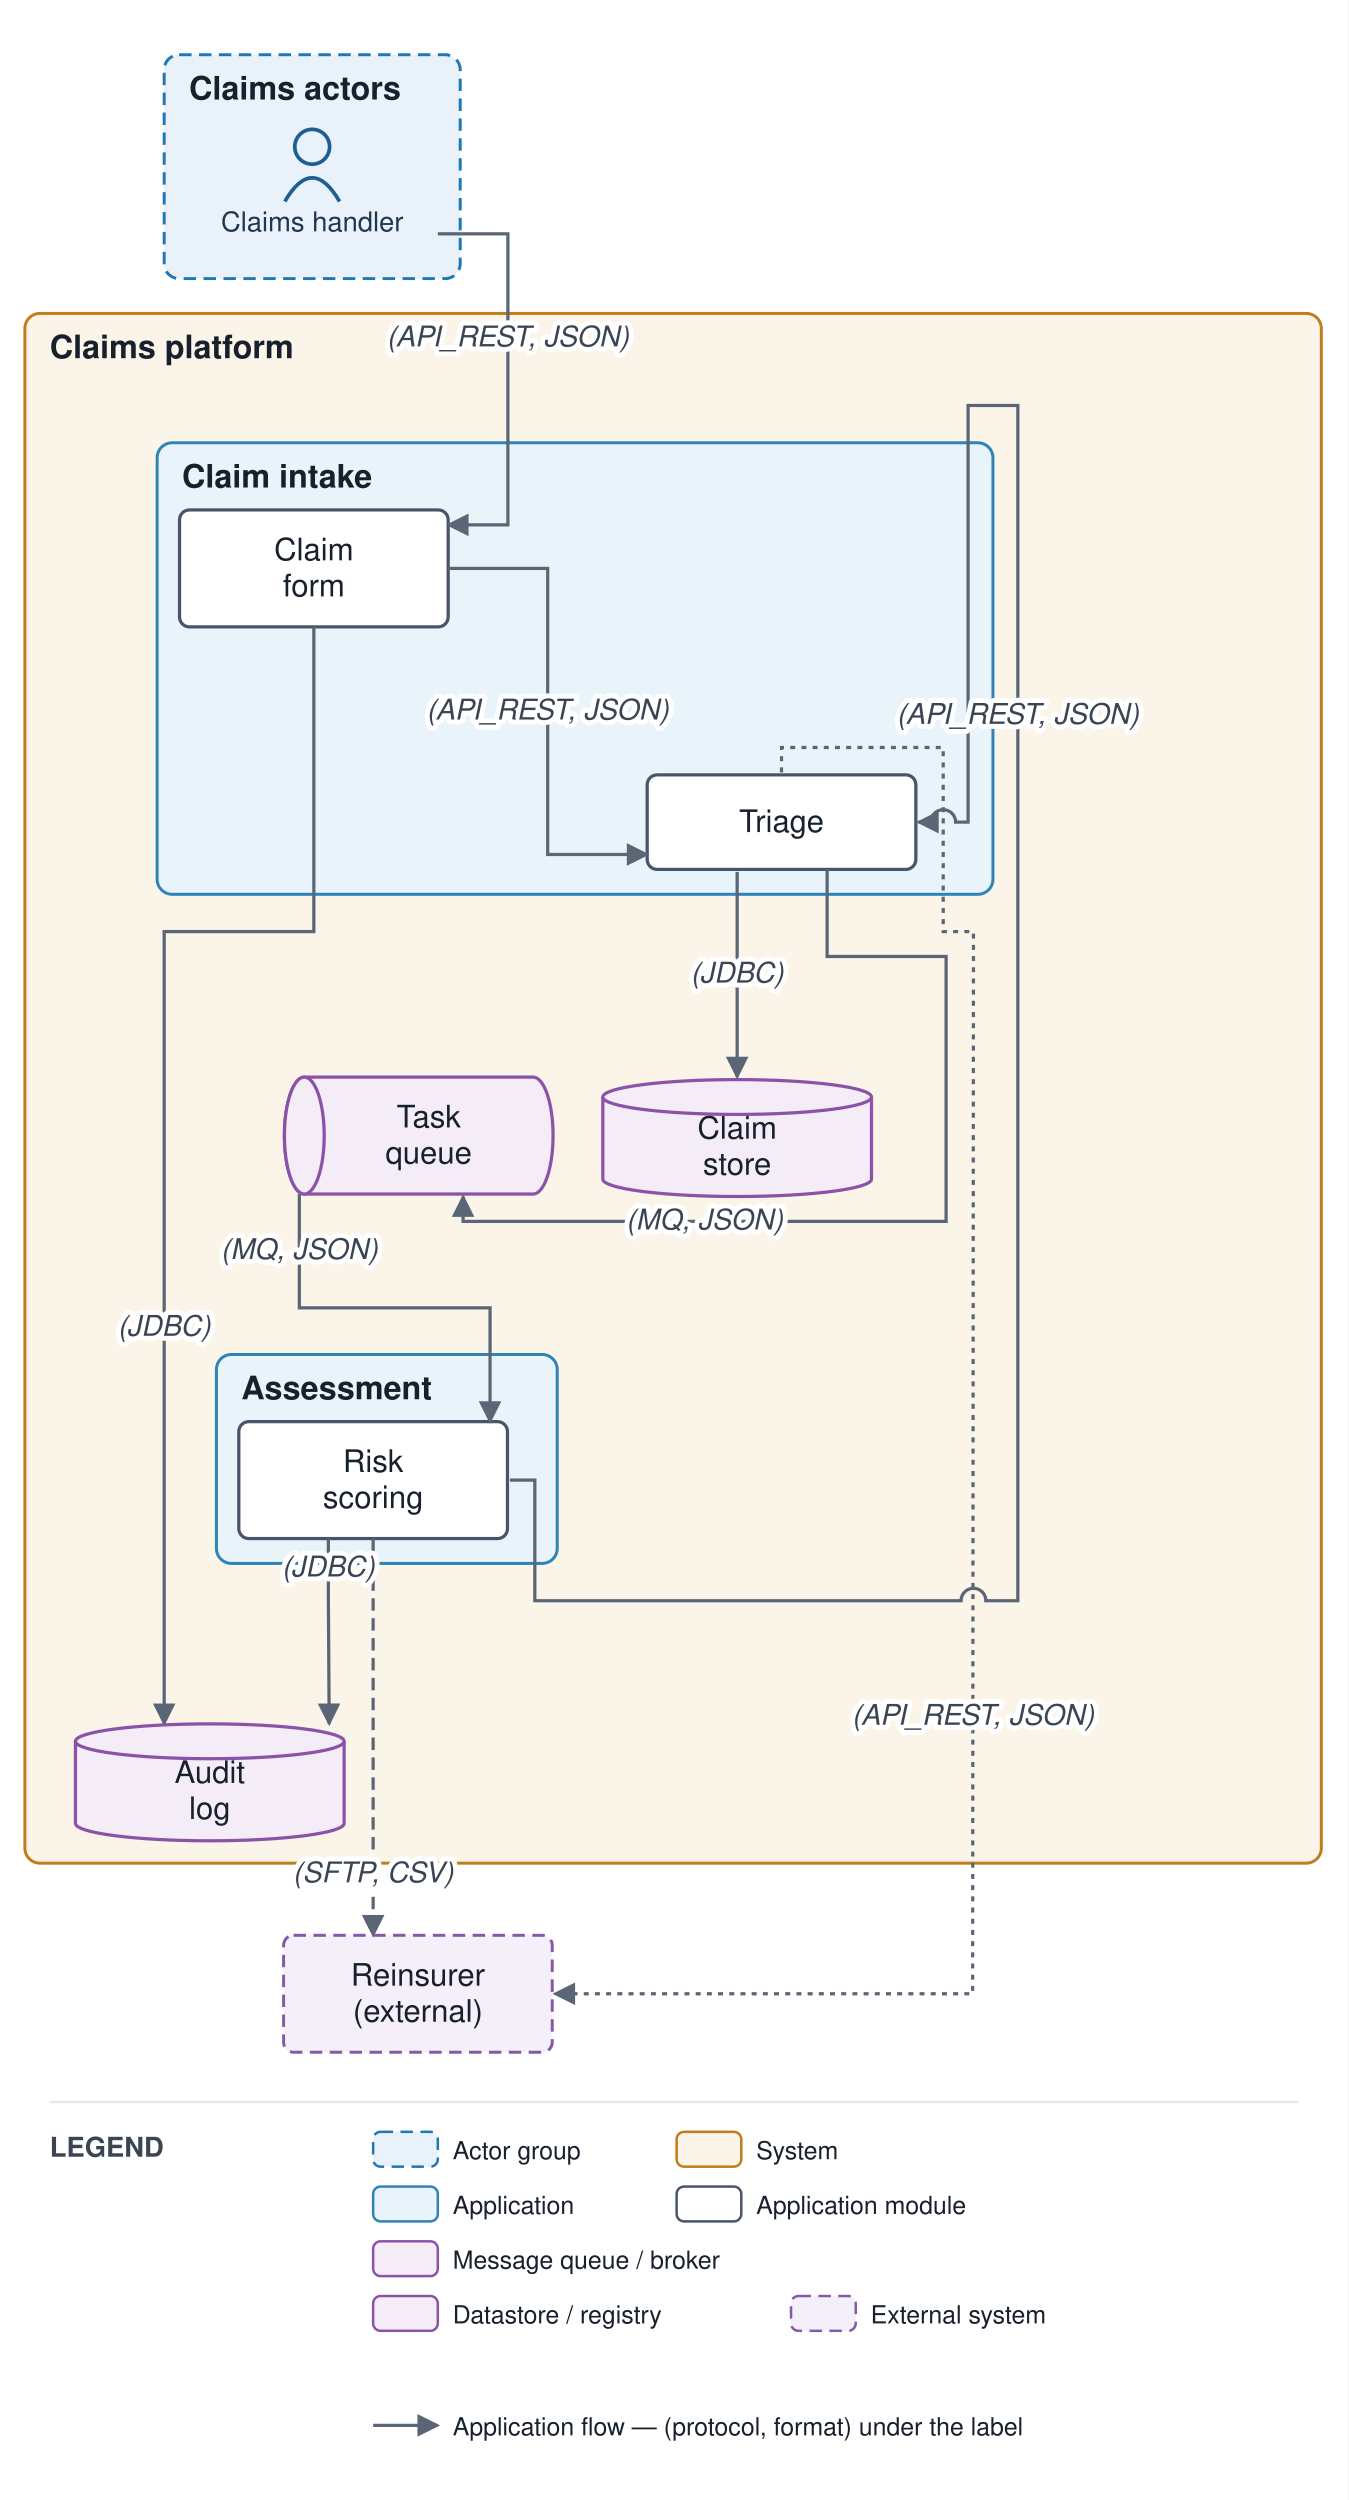
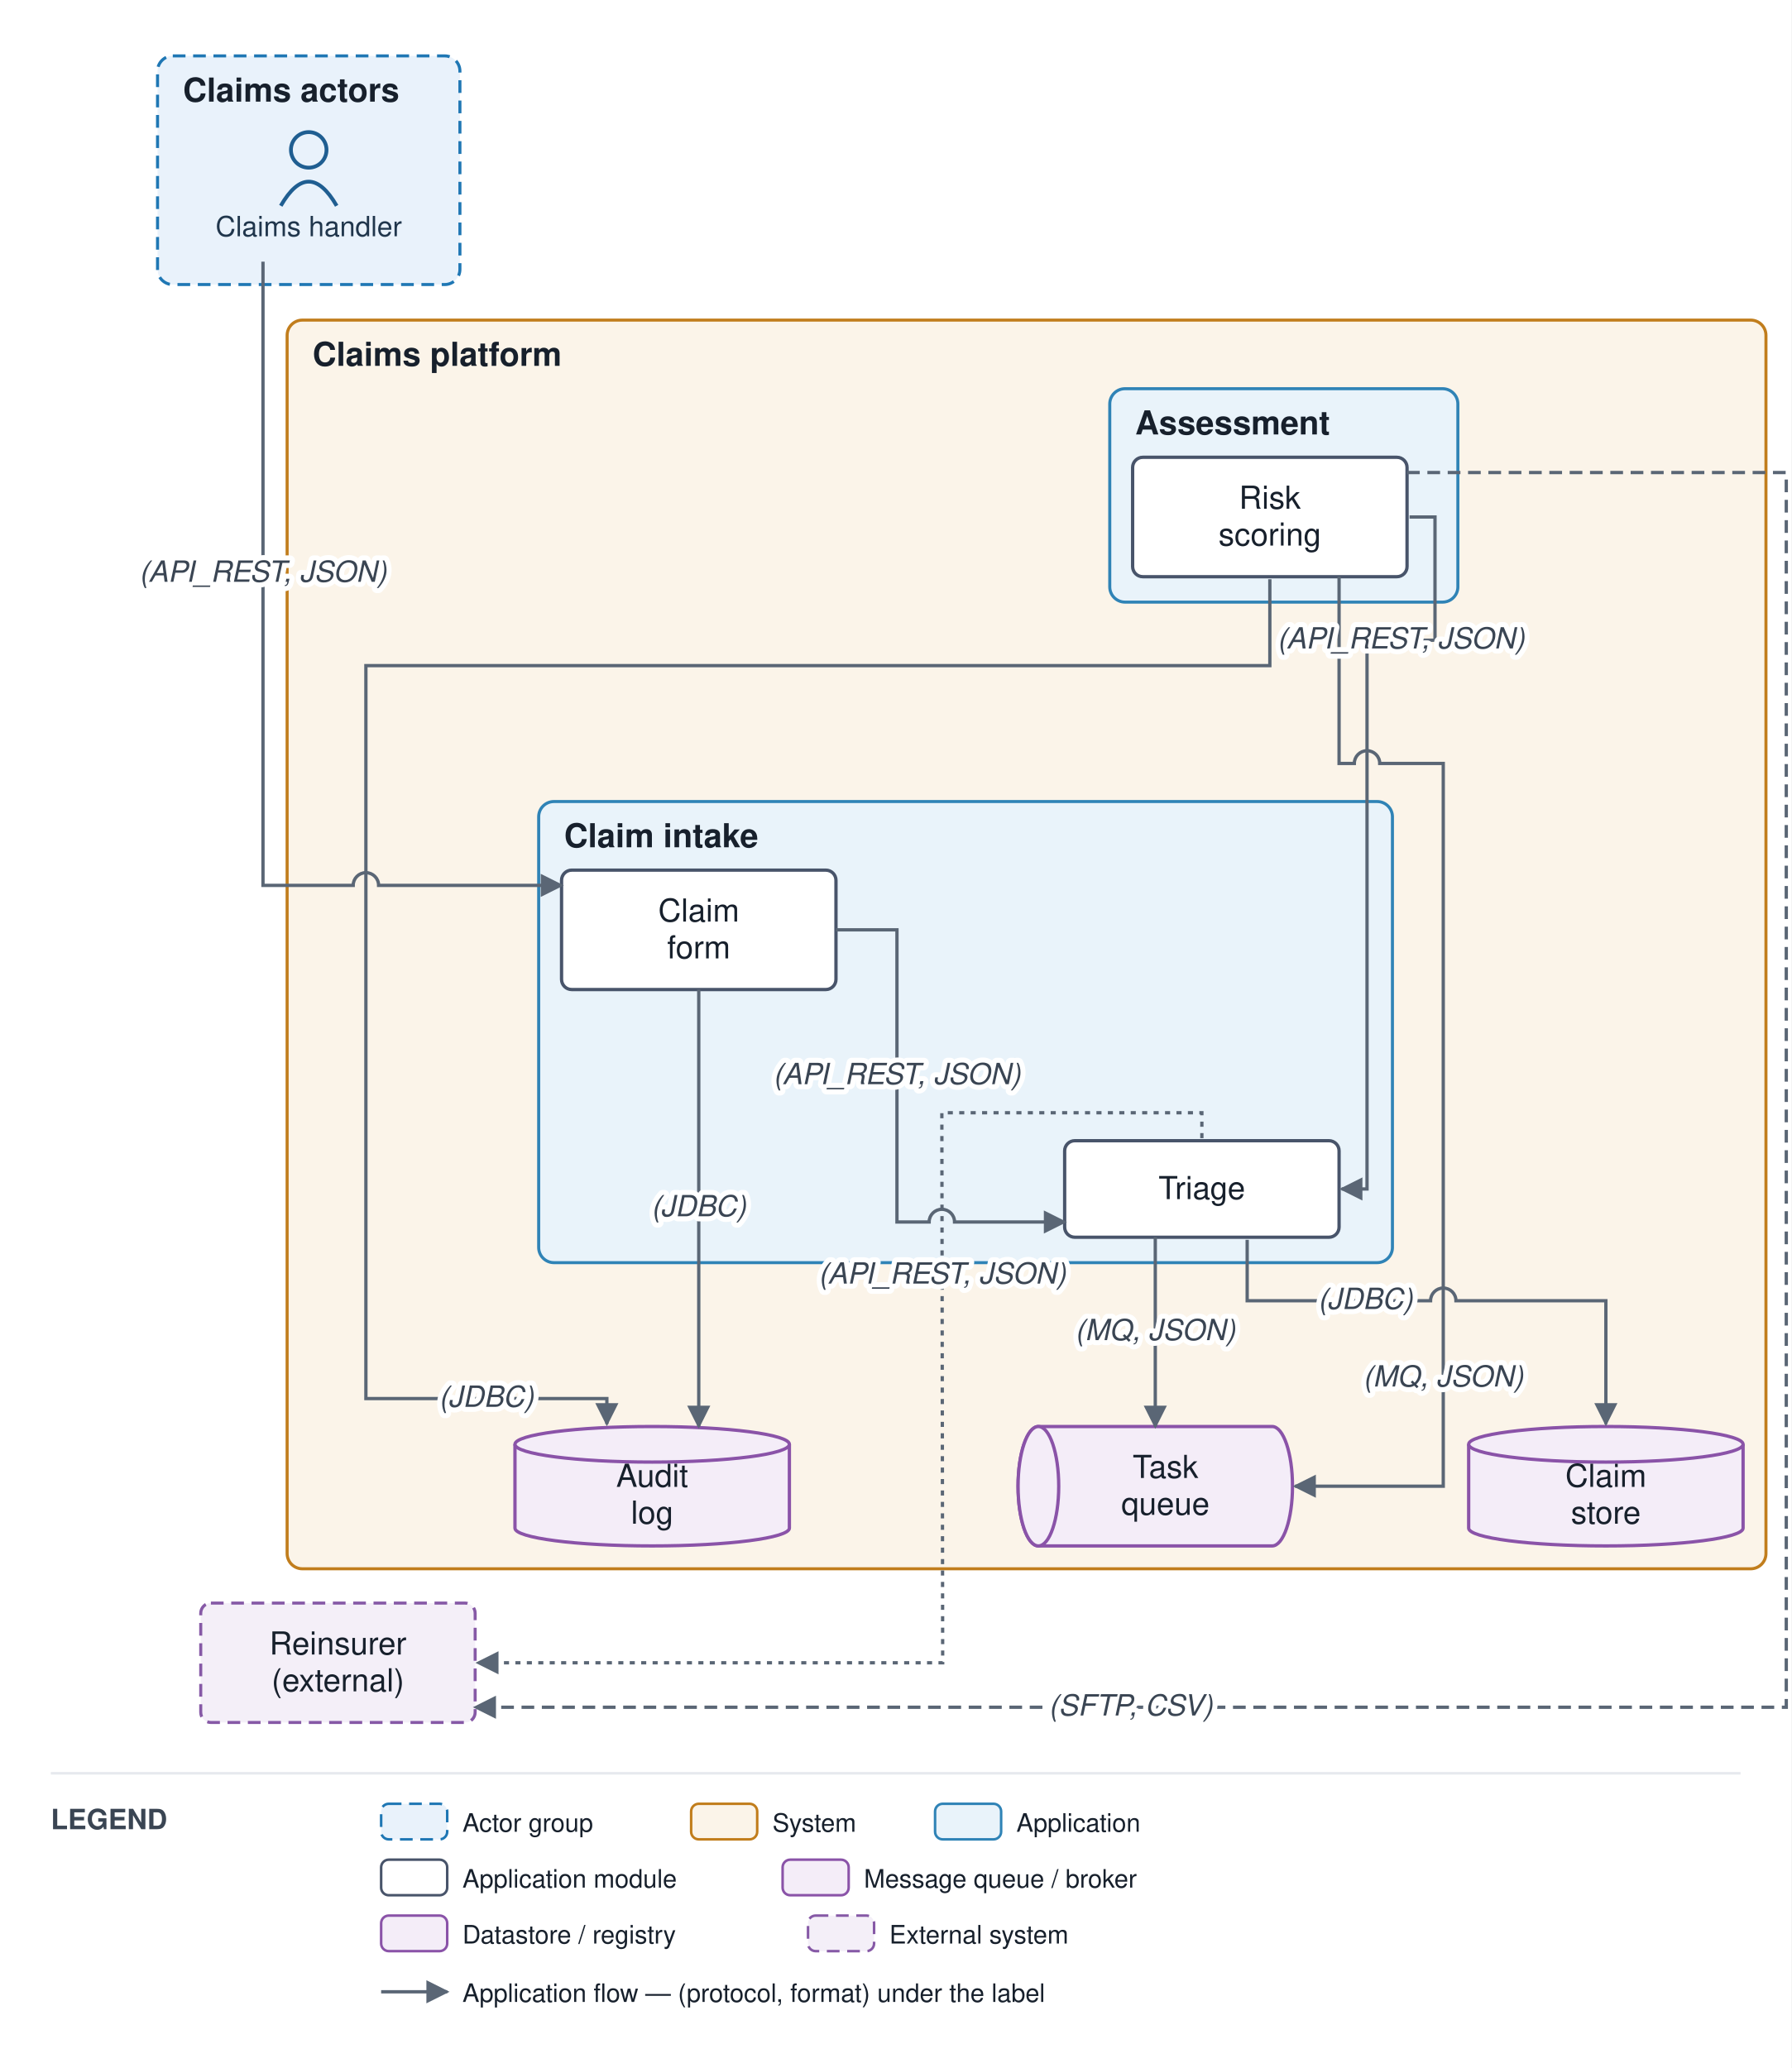
- <svg xmlns="http://www.w3.org/2000/svg" viewBox="0 0 542 1005" font-family="Helvetica,Arial,sans-serif">
+ <svg xmlns="http://www.w3.org/2000/svg" viewBox="0 0 705 814" font-family="Helvetica,Arial,sans-serif">
  <defs>
    <marker id="arr" viewBox="0 0 10 10" refX="9" refY="5" markerWidth="7" markerHeight="7" orient="auto-start-reverse">
      <path d="M0,0 L10,5 L0,10 z" fill="#5a6675" />
    </marker>
  </defs>
-   <rect width="542" height="1005" fill="#ffffff" />
-   <rect x="66" y="22" width="119" height="90" rx="6" fill="#e9f2fb" stroke="#1f77b4" stroke-width="1.2" stroke-dasharray="5 3" />
-   <text x="76" y="40" font-size="13" font-weight="bold" fill="#17202c">Claims actors</text>
-   <rect x="10" y="126" width="521.167" height="623" rx="6" fill="#fbf4e9" stroke="#c17d1c" stroke-width="1.2" />
-   <text x="20" y="144" font-size="13" font-weight="bold" fill="#17202c">Claims platform</text>
-   <rect x="63.167" y="178" width="336" height="181.5" rx="6" fill="#e9f3fa" stroke="#2f83b6" stroke-width="1.2" />
-   <text x="73.167" y="196" font-size="13" font-weight="bold" fill="#17202c">Claim intake</text>
-   <rect x="87" y="544.5" width="137" height="84" rx="6" fill="#e9f3fa" stroke="#2f83b6" stroke-width="1.2" />
-   <text x="97" y="562.5" font-size="13" font-weight="bold" fill="#17202c">Assessment</text>
-   <circle cx="125.5" cy="59" r="7" fill="none" stroke="#1f5e91" stroke-width="1.5" />
-   <path d="M 114.5 81 q 11 -19 22 0" fill="none" stroke="#1f5e91" stroke-width="1.5" />
-   <text x="125.5" y="93" font-size="11" text-anchor="middle" fill="#20364c">Claims handler</text>
-   <rect x="72.167" y="205" width="108" height="47" rx="4" fill="#ffffff" stroke="#48546a" stroke-width="1.3" />
-   <text x="126.167" y="225.25" font-size="12.5" text-anchor="middle" fill="#17202c">Claim</text>
-   <text x="126.167" y="239.75" font-size="12.5" text-anchor="middle" fill="#17202c">form</text>
-   <rect x="260.167" y="311.5" width="108" height="38" rx="4" fill="#ffffff" stroke="#48546a" stroke-width="1.3" />
-   <text x="314.167" y="334.5" font-size="12.5" text-anchor="middle" fill="#17202c">Triage</text>
-   <rect x="96" y="571.5" width="108" height="47" rx="4" fill="#ffffff" stroke="#48546a" stroke-width="1.3" />
-   <text x="150" y="591.75" font-size="12.5" text-anchor="middle" fill="#17202c">Risk</text>
-   <text x="150" y="606.25" font-size="12.5" text-anchor="middle" fill="#17202c">scoring</text>
-   <path d="M 122.333 433 h 92 a 8 23.5 0 0 1 0 47 h -92 a 8 23.5 0 0 1 0 -47" fill="#f4edf8" stroke="#8a53a8" stroke-width="1.3" />
-   <ellipse cx="122.333" cy="456.5" rx="8" ry="23.5" fill="#f4edf8" stroke="#8a53a8" stroke-width="1.3" />
-   <text x="172.333" y="453.25" font-size="12.5" text-anchor="middle" fill="#17202c">Task</text>
-   <text x="172.333" y="467.75" font-size="12.5" text-anchor="middle" fill="#17202c">queue</text>
-   <path d="M 242.333 441 v 33 a 54 7 0 0 0 108 0 v -33" fill="#f4edf8" stroke="#8a53a8" stroke-width="1.3" />
-   <ellipse cx="296.333" cy="441" rx="54" ry="7" fill="#f4edf8" stroke="#8a53a8" stroke-width="1.3" />
-   <text x="296.333" y="457.75" font-size="12.5" text-anchor="middle" fill="#17202c">Claim</text>
-   <text x="296.333" y="472.25" font-size="12.5" text-anchor="middle" fill="#17202c">store</text>
-   <path d="M 30.333 700 v 33 a 54 7 0 0 0 108 0 v -33" fill="#f4edf8" stroke="#8a53a8" stroke-width="1.3" />
-   <ellipse cx="84.333" cy="700" rx="54" ry="7" fill="#f4edf8" stroke="#8a53a8" stroke-width="1.3" />
-   <text x="84.333" y="716.75" font-size="12.5" text-anchor="middle" fill="#17202c">Audit</text>
-   <text x="84.333" y="731.25" font-size="12.5" text-anchor="middle" fill="#17202c">log</text>
-   <rect x="114" y="778" width="108" height="47" rx="4" fill="#f4eff8" stroke="#8659a6" stroke-width="1.2" stroke-dasharray="5 3" />
-   <text x="168" y="798.25" font-size="12.5" text-anchor="middle" fill="#17202c">Reinsurer</text>
-   <text x="168" y="812.75" font-size="12.5" text-anchor="middle" fill="#17202c">(external)</text>
-   <path d="M 176 94 L 204.167 94 L 204.167 211 L 180.167 211" fill="none" stroke="#5a6675" stroke-width="1.3" marker-end="url(#arr)" />
-   <path d="M 180.167 228.5 L 220.167 228.5 L 220.167 343.5 L 260.167 343.5" fill="none" stroke="#5a6675" stroke-width="1.3" marker-end="url(#arr)" />
-   <path d="M 296.333 350.5 L 296.333 433" fill="none" stroke="#5a6675" stroke-width="1.3" marker-end="url(#arr)" />
-   <path d="M 332.5 349.5 L 332.5 384.5 L 380.333 384.5 L 380.333 491 L 186.167 491 L 186.167 481" fill="none" stroke="#5a6675" stroke-width="1.3" marker-end="url(#arr)" />
-   <path d="M 120.333 480 L 120.333 525.75 L 197 525.75 L 197 571.5" fill="none" stroke="#5a6675" stroke-width="1.3" marker-end="url(#arr)" />
-   <path d="M 132 618.5 L 132 642.5 L 132.333 693" fill="none" stroke="#5a6675" stroke-width="1.3" marker-end="url(#arr)" />
-   <path d="M 150 618.5 L 150 698.25 L 150 778" fill="none" stroke="#5a6675" stroke-width="1.3" stroke-dasharray="5 3" marker-end="url(#arr)" />
-   <path d="M 314.167 310.5 L 314.167 300.5 L 379.167 300.5 L 379.167 374.5 L 391.333 374.5 L 391 801.5 L 223 801.5" fill="none" stroke="#5a6675" stroke-width="1.3" stroke-dasharray="2 2.5" marker-end="url(#arr)" />
-   <path d="M 126.167 252 L 126.167 374.5 L 66 374.5 L 66 693" fill="none" stroke="#5a6675" stroke-width="1.3" marker-end="url(#arr)" />
-   <path d="M 205 595 L 215 595 L 215 643.5 L 386.333 643.5 A 5 5 0 0 1 396.333 643.5 L 409.167 643.5 L 409.167 163 L 389.167 163 L 389.167 330.5 L 384.167 330.5 A 5 5 0 0 0 374.167 330.5 L 369.167 330.5" fill="none" stroke="#5a6675" stroke-width="1.3" marker-end="url(#arr)" />
-   <text x="204.167" y="139.25" font-size="11.5" text-anchor="middle" fill="#3a4553" font-style="italic" stroke="#ffffff" stroke-width="4" paint-order="stroke" stroke-linejoin="round">(API_REST, JSON)</text>
-   <text x="220.167" y="289.25" font-size="11.5" text-anchor="middle" fill="#3a4553" font-style="italic" stroke="#ffffff" stroke-width="4" paint-order="stroke" stroke-linejoin="round">(API_REST, JSON)</text>
-   <text x="296.333" y="395" font-size="11.5" text-anchor="middle" fill="#3a4553" font-style="italic" stroke="#ffffff" stroke-width="4" paint-order="stroke" stroke-linejoin="round">(JDBC)</text>
-   <text x="283.25" y="494.25" font-size="11.5" text-anchor="middle" fill="#3a4553" font-style="italic" stroke="#ffffff" stroke-width="4" paint-order="stroke" stroke-linejoin="round">(MQ, JSON)</text>
-   <text x="120.333" y="506.125" font-size="11.5" text-anchor="middle" fill="#3a4553" font-style="italic" stroke="#ffffff" stroke-width="4" paint-order="stroke" stroke-linejoin="round">(MQ, JSON)</text>
-   <text x="132" y="633.75" font-size="11.5" text-anchor="middle" fill="#3a4553" font-style="italic" stroke="#ffffff" stroke-width="4" paint-order="stroke" stroke-linejoin="round">(JDBC)</text>
-   <text x="150" y="756.688" font-size="11.5" text-anchor="middle" fill="#3a4553" font-style="italic" stroke="#ffffff" stroke-width="4" paint-order="stroke" stroke-linejoin="round">(SFTP, CSV)</text>
-   <text x="391.167" y="693.375" font-size="11.5" text-anchor="middle" fill="#3a4553" font-style="italic" stroke="#ffffff" stroke-width="4" paint-order="stroke" stroke-linejoin="round">(API_REST, JSON)</text>
-   <text x="66" y="537" font-size="11.5" text-anchor="middle" fill="#3a4553" font-style="italic" stroke="#ffffff" stroke-width="4" paint-order="stroke" stroke-linejoin="round">(JDBC)</text>
-   <text x="409.167" y="291" font-size="11.5" text-anchor="middle" fill="#3a4553" font-style="italic" stroke="#ffffff" stroke-width="4" paint-order="stroke" stroke-linejoin="round">(API_REST, JSON)</text>
-   <line x1="20" y1="845" x2="522" y2="845" stroke="#e6e9ee" stroke-width="1" />
-   <text x="20" y="867" font-size="11" font-weight="bold" fill="#3a4553">LEGEND</text>
-   <rect x="150" y="857" width="26" height="14" rx="3" fill="#e9f2fb" stroke="#1f77b4" stroke-dasharray="5 3" />
-   <text x="182" y="868" font-size="10" fill="#17202c">Actor group</text>
-   <rect x="272" y="857" width="26" height="14" rx="3" fill="#fbf4e9" stroke="#c17d1c" />
-   <text x="304" y="868" font-size="10" fill="#17202c">System</text>
-   <rect x="150" y="879" width="26" height="14" rx="3" fill="#e9f3fa" stroke="#2f83b6" />
-   <text x="182" y="890" font-size="10" fill="#17202c">Application</text>
-   <rect x="272" y="879" width="26" height="14" rx="3" fill="#ffffff" stroke="#48546a" />
-   <text x="304" y="890" font-size="10" fill="#17202c">Application module</text>
-   <rect x="150" y="901" width="26" height="14" rx="3" fill="#f4edf8" stroke="#8a53a8" />
-   <text x="182" y="912" font-size="10" fill="#17202c">Message queue / broker</text>
-   <rect x="150" y="923" width="26" height="14" rx="3" fill="#f4edf8" stroke="#8a53a8" />
-   <text x="182" y="934" font-size="10" fill="#17202c">Datastore / registry</text>
-   <rect x="318" y="923" width="26" height="14" rx="3" fill="#f4eff8" stroke="#8659a6" stroke-dasharray="5 3" />
-   <text x="350" y="934" font-size="10" fill="#17202c">External system</text>
-   <line x1="150" y1="975" x2="176" y2="975" stroke="#5a6675" stroke-width="1.3" marker-end="url(#arr)" />
-   <text x="182" y="979" font-size="10" fill="#17202c">Application flow — (protocol, format) under the label</text>
+   <rect width="705" height="814" fill="#ffffff" />
+   <rect x="62" y="22" width="119" height="90" rx="6" fill="#e9f2fb" stroke="#1f77b4" stroke-width="1.2" stroke-dasharray="5 3" />
+   <text x="72" y="40" font-size="13" font-weight="bold" fill="#17202c">Claims actors</text>
+   <rect x="113" y="126" width="582" height="491.5" rx="6" fill="#fbf4e9" stroke="#c17d1c" stroke-width="1.2" />
+   <text x="123" y="144" font-size="13" font-weight="bold" fill="#17202c">Claims platform</text>
+   <rect x="212" y="315.5" width="336" height="181.5" rx="6" fill="#e9f3fa" stroke="#2f83b6" stroke-width="1.2" />
+   <text x="222" y="333.5" font-size="13" font-weight="bold" fill="#17202c">Claim intake</text>
+   <rect x="436.75" y="153" width="137" height="84" rx="6" fill="#e9f3fa" stroke="#2f83b6" stroke-width="1.2" />
+   <text x="446.75" y="171" font-size="13" font-weight="bold" fill="#17202c">Assessment</text>
+   <circle cx="121.5" cy="59" r="7" fill="none" stroke="#1f5e91" stroke-width="1.5" />
+   <path d="M 110.5 81 q 11 -19 22 0" fill="none" stroke="#1f5e91" stroke-width="1.5" />
+   <text x="121.5" y="93" font-size="11" text-anchor="middle" fill="#20364c">Claims handler</text>
+   <rect x="221" y="342.5" width="108" height="47" rx="4" fill="#ffffff" stroke="#48546a" stroke-width="1.3" />
+   <text x="275" y="362.75" font-size="12.5" text-anchor="middle" fill="#17202c">Claim</text>
+   <text x="275" y="377.25" font-size="12.5" text-anchor="middle" fill="#17202c">form</text>
+   <rect x="419" y="449" width="108" height="38" rx="4" fill="#ffffff" stroke="#48546a" stroke-width="1.3" />
+   <text x="473" y="472" font-size="12.5" text-anchor="middle" fill="#17202c">Triage</text>
+   <rect x="445.75" y="180" width="108" height="47" rx="4" fill="#ffffff" stroke="#48546a" stroke-width="1.3" />
+   <text x="499.75" y="200.25" font-size="12.5" text-anchor="middle" fill="#17202c">Risk</text>
+   <text x="499.75" y="214.75" font-size="12.5" text-anchor="middle" fill="#17202c">scoring</text>
+   <path d="M 408.667 561.5 h 92 a 8 23.5 0 0 1 0 47 h -92 a 8 23.5 0 0 1 0 -47" fill="#f4edf8" stroke="#8a53a8" stroke-width="1.3" />
+   <ellipse cx="408.667" cy="585" rx="8" ry="23.5" fill="#f4edf8" stroke="#8a53a8" stroke-width="1.3" />
+   <text x="458.667" y="581.75" font-size="12.5" text-anchor="middle" fill="#17202c">Task</text>
+   <text x="458.667" y="596.25" font-size="12.5" text-anchor="middle" fill="#17202c">queue</text>
+   <path d="M 578 568.5 v 33 a 54 7 0 0 0 108 0 v -33" fill="#f4edf8" stroke="#8a53a8" stroke-width="1.3" />
+   <ellipse cx="632" cy="568.5" rx="54" ry="7" fill="#f4edf8" stroke="#8a53a8" stroke-width="1.3" />
+   <text x="632" y="585.25" font-size="12.5" text-anchor="middle" fill="#17202c">Claim</text>
+   <text x="632" y="599.75" font-size="12.5" text-anchor="middle" fill="#17202c">store</text>
+   <path d="M 202.667 568.5 v 33 a 54 7 0 0 0 108 0 v -33" fill="#f4edf8" stroke="#8a53a8" stroke-width="1.3" />
+   <ellipse cx="256.667" cy="568.5" rx="54" ry="7" fill="#f4edf8" stroke="#8a53a8" stroke-width="1.3" />
+   <text x="256.667" y="585.25" font-size="12.5" text-anchor="middle" fill="#17202c">Audit</text>
+   <text x="256.667" y="599.75" font-size="12.5" text-anchor="middle" fill="#17202c">log</text>
+   <rect x="79" y="631" width="108" height="47" rx="4" fill="#f4eff8" stroke="#8659a6" stroke-width="1.2" stroke-dasharray="5 3" />
+   <text x="133" y="651.25" font-size="12.5" text-anchor="middle" fill="#17202c">Reinsurer</text>
+   <text x="133" y="665.75" font-size="12.5" text-anchor="middle" fill="#17202c">(external)</text>
+   <path d="M 103.5 103 L 103.5 348.5 L 139 348.5 A 5 5 0 0 1 149 348.5 L 221 348.5" fill="none" stroke="#5a6675" stroke-width="1.3" marker-end="url(#arr)" />
+   <path d="M 329 366 L 353 366 L 353 481 L 365.667 481 A 5 5 0 0 1 375.667 481 L 419 481" fill="none" stroke="#5a6675" stroke-width="1.3" marker-end="url(#arr)" />
+   <path d="M 490.833 488 L 490.833 512 L 563 512 A 5 5 0 0 1 573 512 L 632 512 L 632 560.5" fill="none" stroke="#5a6675" stroke-width="1.3" marker-end="url(#arr)" />
+   <path d="M 454.667 487 L 454.667 561.5" fill="none" stroke="#5a6675" stroke-width="1.3" marker-end="url(#arr)" />
+   <path d="M 527 227 L 527 300.5 L 533 300.5 A 5 5 0 0 1 543 300.5 L 568 300.5 L 568 585 L 509.667 585" fill="none" stroke="#5a6675" stroke-width="1.3" marker-end="url(#arr)" />
+   <path d="M 499.75 228 L 499.75 262 L 144 262 L 144 550.5 L 238.833 550.5 L 238.833 560.5" fill="none" stroke="#5a6675" stroke-width="1.3" marker-end="url(#arr)" />
+   <path d="M 553.75 186 L 703 186 L 703 672 L 187 672" fill="none" stroke="#5a6675" stroke-width="1.3" stroke-dasharray="5 3" marker-end="url(#arr)" />
+   <path d="M 473 448 L 473 438 L 370.667 438 L 371 654.5 L 188 654.5" fill="none" stroke="#5a6675" stroke-width="1.3" stroke-dasharray="2 2.5" marker-end="url(#arr)" />
+   <path d="M 275 389.5 L 275 561.5" fill="none" stroke="#5a6675" stroke-width="1.3" marker-end="url(#arr)" />
+   <path d="M 554.75 203.5 L 564.75 203.5 L 564.75 252 L 538 252 L 538 468 L 528 468" fill="none" stroke="#5a6675" stroke-width="1.3" marker-end="url(#arr)" />
+   <text x="103.5" y="229" font-size="11.5" text-anchor="middle" fill="#3a4553" font-style="italic" stroke="#ffffff" stroke-width="4" paint-order="stroke" stroke-linejoin="round">(API_REST, JSON)</text>
+   <text x="353" y="426.75" font-size="11.5" text-anchor="middle" fill="#3a4553" font-style="italic" stroke="#ffffff" stroke-width="4" paint-order="stroke" stroke-linejoin="round">(API_REST, JSON)</text>
+   <text x="537.375" y="515.25" font-size="11.5" text-anchor="middle" fill="#3a4553" font-style="italic" stroke="#ffffff" stroke-width="4" paint-order="stroke" stroke-linejoin="round">(JDBC)</text>
+   <text x="454.667" y="527.5" font-size="11.5" text-anchor="middle" fill="#3a4553" font-style="italic" stroke="#ffffff" stroke-width="4" paint-order="stroke" stroke-linejoin="round">(MQ, JSON)</text>
+   <text x="568" y="545.75" font-size="11.5" text-anchor="middle" fill="#3a4553" font-style="italic" stroke="#ffffff" stroke-width="4" paint-order="stroke" stroke-linejoin="round">(MQ, JSON)</text>
+   <text x="191.417" y="553.75" font-size="11.5" text-anchor="middle" fill="#3a4553" font-style="italic" stroke="#ffffff" stroke-width="4" paint-order="stroke" stroke-linejoin="round">(JDBC)</text>
+   <text x="445" y="675.25" font-size="11.5" text-anchor="middle" fill="#3a4553" font-style="italic" stroke="#ffffff" stroke-width="4" paint-order="stroke" stroke-linejoin="round">(SFTP, CSV)</text>
+   <text x="370.833" y="505.25" font-size="11.5" text-anchor="middle" fill="#3a4553" font-style="italic" stroke="#ffffff" stroke-width="4" paint-order="stroke" stroke-linejoin="round">(API_REST, JSON)</text>
+   <text x="275" y="478.75" font-size="11.5" text-anchor="middle" fill="#3a4553" font-style="italic" stroke="#ffffff" stroke-width="4" paint-order="stroke" stroke-linejoin="round">(JDBC)</text>
+   <text x="551.375" y="255.25" font-size="11.5" text-anchor="middle" fill="#3a4553" font-style="italic" stroke="#ffffff" stroke-width="4" paint-order="stroke" stroke-linejoin="round">(API_REST, JSON)</text>
+   <line x1="20" y1="698" x2="685" y2="698" stroke="#e6e9ee" stroke-width="1" />
+   <text x="20" y="720" font-size="11" font-weight="bold" fill="#3a4553">LEGEND</text>
+   <rect x="150" y="710" width="26" height="14" rx="3" fill="#e9f2fb" stroke="#1f77b4" stroke-dasharray="5 3" />
+   <text x="182" y="721" font-size="10" fill="#17202c">Actor group</text>
+   <rect x="272" y="710" width="26" height="14" rx="3" fill="#fbf4e9" stroke="#c17d1c" />
+   <text x="304" y="721" font-size="10" fill="#17202c">System</text>
+   <rect x="368" y="710" width="26" height="14" rx="3" fill="#e9f3fa" stroke="#2f83b6" />
+   <text x="400" y="721" font-size="10" fill="#17202c">Application</text>
+   <rect x="150" y="732" width="26" height="14" rx="3" fill="#ffffff" stroke="#48546a" />
+   <text x="182" y="743" font-size="10" fill="#17202c">Application module</text>
+   <rect x="308" y="732" width="26" height="14" rx="3" fill="#f4edf8" stroke="#8a53a8" />
+   <text x="340" y="743" font-size="10" fill="#17202c">Message queue / broker</text>
+   <rect x="150" y="754" width="26" height="14" rx="3" fill="#f4edf8" stroke="#8a53a8" />
+   <text x="182" y="765" font-size="10" fill="#17202c">Datastore / registry</text>
+   <rect x="318" y="754" width="26" height="14" rx="3" fill="#f4eff8" stroke="#8659a6" stroke-dasharray="5 3" />
+   <text x="350" y="765" font-size="10" fill="#17202c">External system</text>
+   <line x1="150" y1="784" x2="176" y2="784" stroke="#5a6675" stroke-width="1.3" marker-end="url(#arr)" />
+   <text x="182" y="788" font-size="10" fill="#17202c">Application flow — (protocol, format) under the label</text>
</svg>
